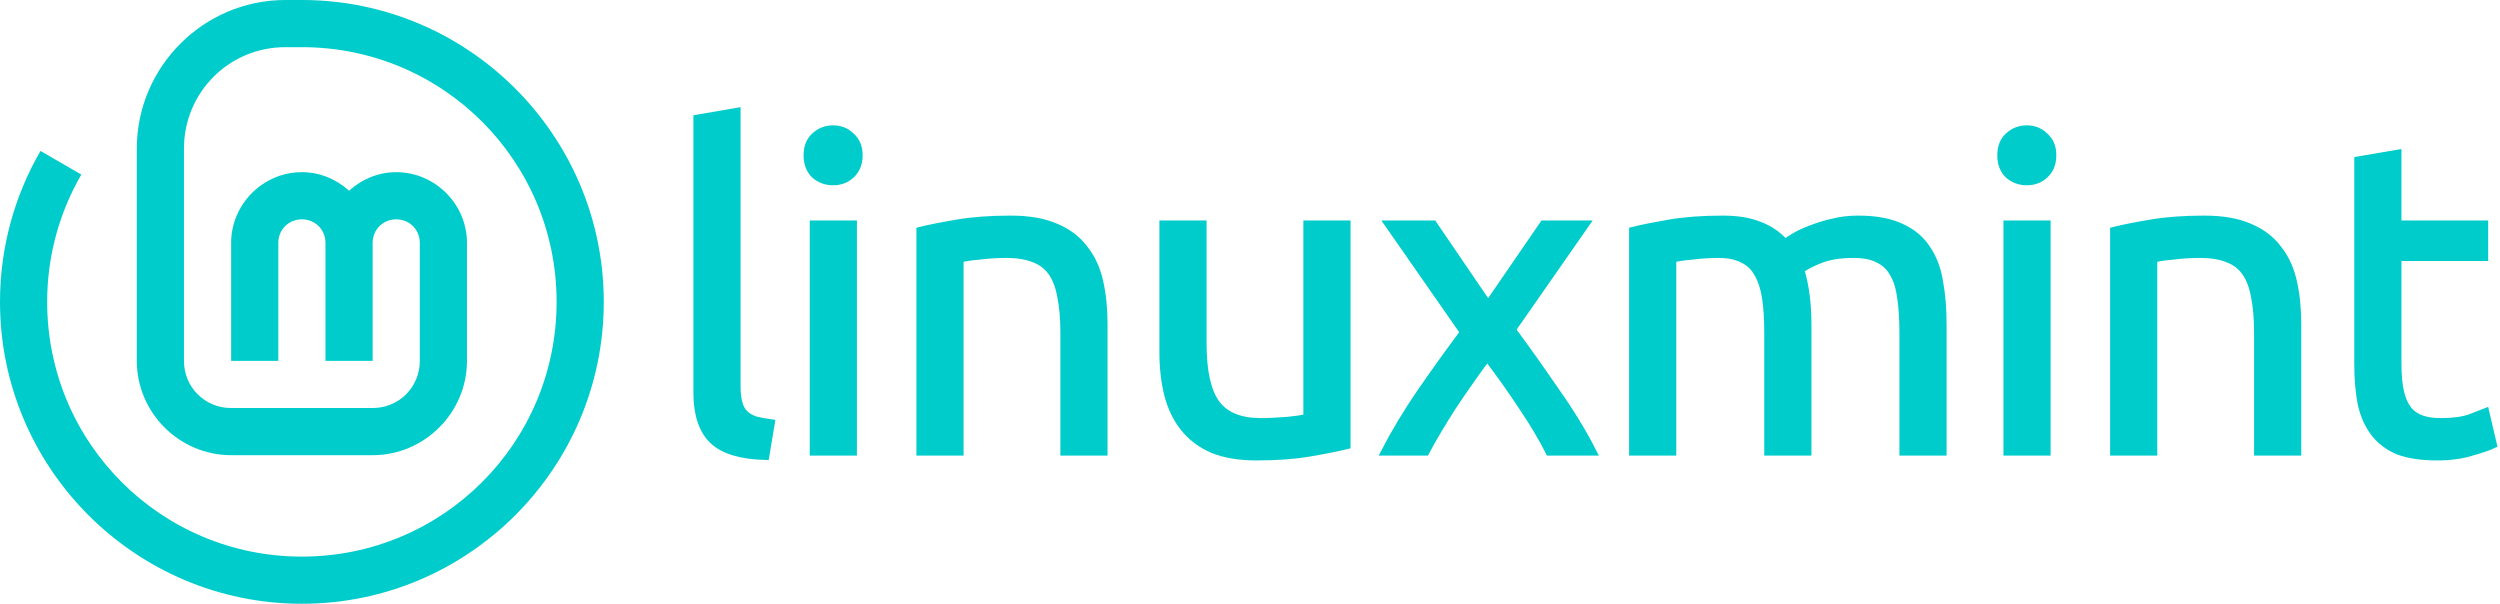
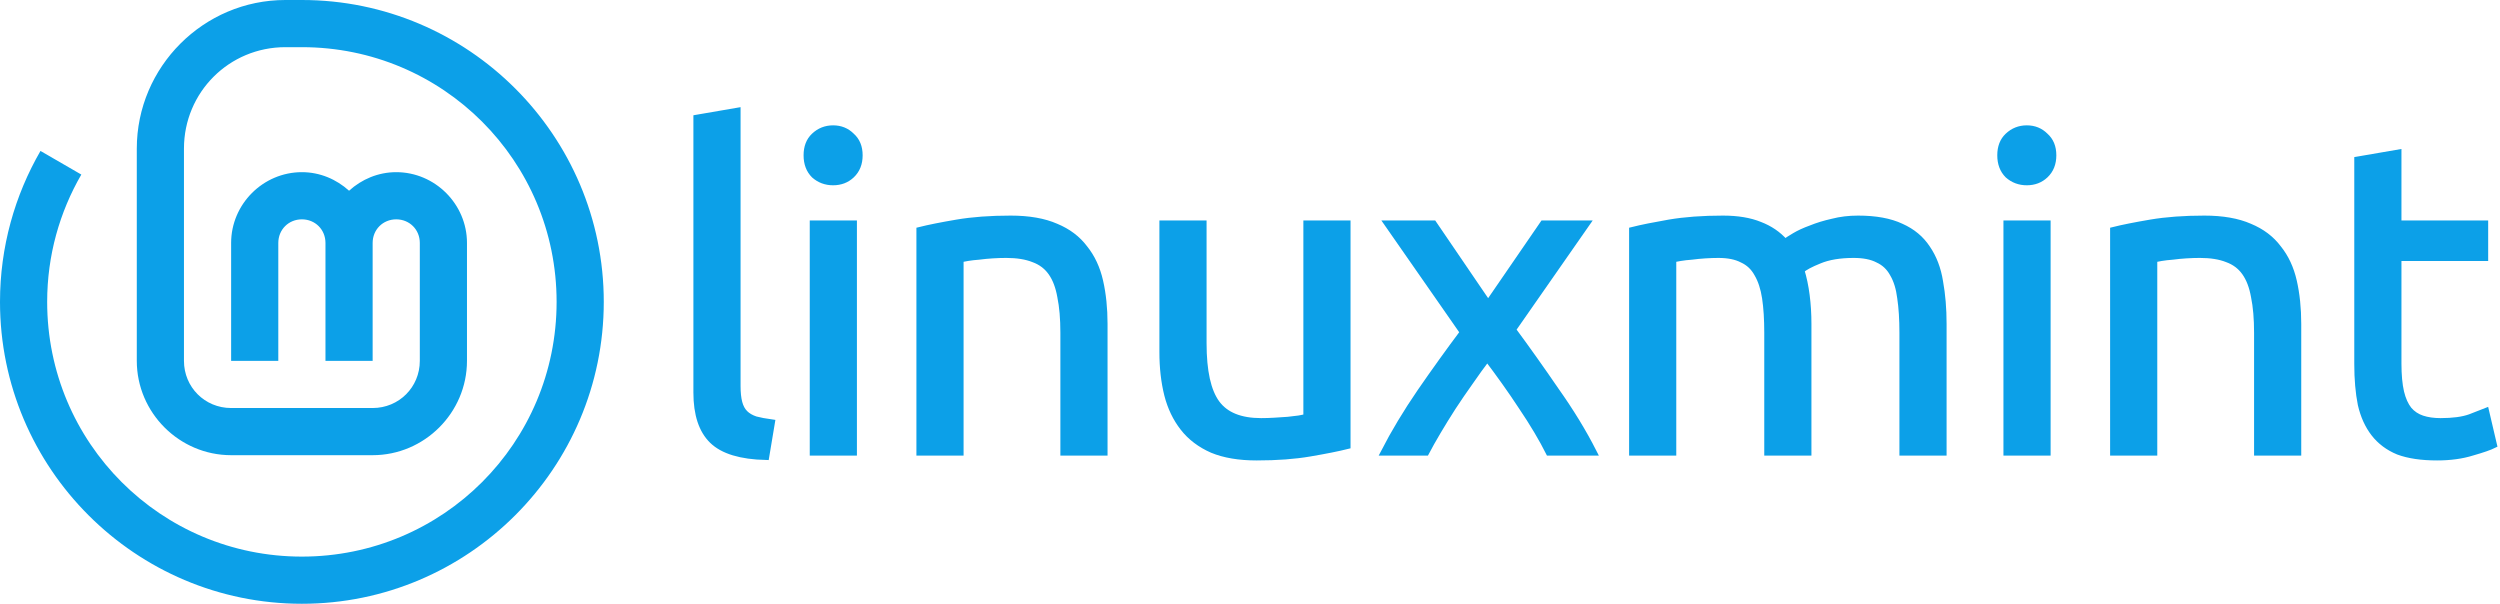
<svg xmlns="http://www.w3.org/2000/svg" width="1060" height="256" viewBox="0 0 1060 256" version="1.1" id="svg5">
  <defs id="defs2" />
  <g id="g923">
-     <path d="m 324.814,193.72 q -16.053,-0.373 -22.773,-6.907 -6.72,-6.533 -6.72,-20.347 V 49.987 l 17.36,-2.987 V 163.667 q 0,4.293 0.747,7.093 0.747,2.8 2.427,4.48 1.68,1.68 4.48,2.613 2.8,0.747 6.907,1.307 z" style="fill:#00cccc;fill-opacity:1;stroke:#00cccc;stroke-width:2.641;stroke-opacity:1" id="path868" />
-     <path d="M 362.014,191.854 H 344.654 V 94.787 h 17.36 z M 353.24,77.24 q -4.667,0 -8.027,-2.987 -3.173,-3.173 -3.173,-8.4 0,-5.227 3.173,-8.213 3.36,-3.173 8.027,-3.173 4.667,0 7.84,3.173 3.36,2.987 3.36,8.213 0,5.227 -3.36,8.4 -3.173,2.987 -7.84,2.987 z" style="fill:#00cccc;fill-opacity:1;stroke:#00cccc;stroke-width:2.641;stroke-opacity:1" id="path870" />
-     <path d="m 389.88,97.587 q 5.973,-1.493 15.867,-3.173 9.893,-1.68 22.773,-1.68 11.573,0 19.227,3.36 7.653,3.173 12.133,9.147 4.667,5.787 6.533,14 1.867,8.213 1.867,18.107 v 54.507 h -17.36 v -50.773 q 0,-8.96 -1.307,-15.307 -1.12,-6.347 -3.92,-10.267 -2.8,-3.92 -7.467,-5.6 -4.667,-1.867 -11.573,-1.867 -2.8,0 -5.787,0.187 -2.987,0.187 -5.787,0.56 -2.613,0.187 -4.853,0.56 -2.053,0.373 -2.987,0.56 v 81.947 h -17.36 z" style="fill:#00cccc;fill-opacity:1;stroke:#00cccc;stroke-width:2.641;stroke-opacity:1" id="path872" />
-     <path d="m 571.307,189.054 q -5.973,1.493 -15.867,3.173 -9.707,1.68 -22.587,1.68 -11.2,0 -18.853,-3.173 -7.653,-3.36 -12.32,-9.333 -4.667,-5.973 -6.72,-14 -2.053,-8.213 -2.053,-18.107 V 94.787 h 17.36 v 50.773 q 0,17.733 5.6,25.387 5.6,7.653 18.853,7.653 2.8,0 5.787,-0.187 2.987,-0.187 5.6,-0.373 2.613,-0.373 4.667,-0.56 2.24,-0.373 3.173,-0.747 V 94.787 h 17.36 z" style="fill:#00cccc;fill-opacity:1;stroke:#00cccc;stroke-width:2.641;stroke-opacity:1" id="path874" />
-     <path d="m 656.727,191.854 q -2.053,-4.107 -5.04,-9.147 -2.987,-5.04 -6.533,-10.267 -3.547,-5.413 -7.28,-10.64 -3.733,-5.227 -7.28,-9.893 -3.547,4.667 -7.28,10.08 -3.733,5.227 -7.28,10.64 -3.36,5.227 -6.347,10.267 -2.987,5.04 -5.04,8.96 h -17.92 q 6.533,-12.693 15.493,-25.76 9.147,-13.253 18.107,-25.2 L 588.22,94.787 h 19.6 l 23.147,33.973 23.333,-33.973 h 18.48 l -31.36,44.987 q 8.96,12.133 18.293,25.76 9.52,13.44 16.053,26.32 z" style="fill:#00cccc;fill-opacity:1;stroke:#00cccc;stroke-width:2.641;stroke-opacity:1" id="path876" />
-     <path d="m 692.06,97.587 q 5.973,-1.493 15.68,-3.173 9.893,-1.68 22.773,-1.68 9.333,0 15.68,2.613 6.347,2.427 10.64,7.28 1.307,-0.933 4.107,-2.613 2.8,-1.68 6.907,-3.173 4.107,-1.68 9.147,-2.8 5.04,-1.307 10.827,-1.307 11.2,0 18.293,3.36 7.093,3.173 11.013,9.147 4.107,5.973 5.413,14.187 1.493,8.213 1.493,17.92 v 54.507 h -17.36 v -50.773 q 0,-8.587 -0.933,-14.747 -0.747,-6.16 -3.173,-10.267 -2.24,-4.107 -6.347,-5.973 -3.92,-2.053 -10.267,-2.053 -8.773,0 -14.56,2.427 -5.6,2.24 -7.653,4.107 1.493,4.853 2.24,10.64 0.747,5.787 0.747,12.133 v 54.507 h -17.36 v -50.773 q 0,-8.587 -0.933,-14.747 -0.933,-6.16 -3.36,-10.267 -2.24,-4.107 -6.347,-5.973 -3.92,-2.053 -10.08,-2.053 -2.613,0 -5.6,0.187 -2.987,0.187 -5.787,0.56 -2.613,0.187 -4.853,0.56 -2.24,0.373 -2.987,0.56 v 81.947 h -17.36 z" style="fill:#00cccc;fill-opacity:1;stroke:#00cccc;stroke-width:2.641;stroke-opacity:1" id="path878" />
-     <path d="M 868.14,191.854 H 850.78 V 94.787 h 17.36 z M 859.367,77.24 q -4.667,0 -8.027,-2.987 -3.173,-3.173 -3.173,-8.4 0,-5.227 3.173,-8.213 3.36,-3.173 8.027,-3.173 4.667,0 7.84,3.173 3.36,2.987 3.36,8.213 0,5.227 -3.36,8.4 -3.173,2.987 -7.84,2.987 z" style="fill:#00cccc;fill-opacity:1;stroke:#00cccc;stroke-width:2.641;stroke-opacity:1" id="path880" />
-     <path d="m 896.007,97.587 q 5.973,-1.493 15.867,-3.173 9.893,-1.68 22.773,-1.68 11.573,0 19.227,3.36 7.653,3.173 12.133,9.147 4.667,5.787 6.533,14 1.867,8.213 1.867,18.107 v 54.507 h -17.36 v -50.773 q 0,-8.96 -1.307,-15.307 -1.12,-6.347 -3.92,-10.267 -2.8,-3.92 -7.467,-5.6 -4.667,-1.867 -11.573,-1.867 -2.8,0 -5.787,0.187 -2.987,0.187 -5.787,0.56 -2.613,0.187 -4.853,0.56 -2.053,0.373 -2.987,0.56 v 81.947 h -17.36 z" style="fill:#00cccc;fill-opacity:1;stroke:#00cccc;stroke-width:2.641;stroke-opacity:1" id="path882" />
-     <path d="m 1016.894,94.787 h 36.773 v 14.56 h -36.773 v 44.8 q 0,7.28 1.12,12.133 1.12,4.667 3.36,7.467 2.24,2.613 5.6,3.733 3.36,1.12 7.84,1.12 7.84,0 12.507,-1.68 4.853,-1.867 6.72,-2.613 l 3.36,14.373 q -2.613,1.307 -9.147,3.173 -6.533,2.053 -14.933,2.053 -9.893,0 -16.427,-2.427 -6.347,-2.613 -10.267,-7.653 -3.92,-5.04 -5.6,-12.32 -1.493,-7.467 -1.493,-17.173 V 67.72 l 17.36,-2.987 z" style="fill:#00cccc;fill-opacity:1;stroke:#00cccc;stroke-width:2.641;stroke-opacity:1" id="path884" />
+     <path d="m 324.814,193.72 q -16.053,-0.373 -22.773,-6.907 -6.72,-6.533 -6.72,-20.347 V 49.987 l 17.36,-2.987 V 163.667 q 0,4.293 0.747,7.093 0.747,2.8 2.427,4.48 1.68,1.68 4.48,2.613 2.8,0.747 6.907,1.307 z" style="fill:#0ca0e8;fill-opacity:1;stroke:#0ca0e8;stroke-width:2.641;stroke-opacity:1" id="path868" />
+     <path d="M 362.014,191.854 H 344.654 V 94.787 h 17.36 z M 353.24,77.24 q -4.667,0 -8.027,-2.987 -3.173,-3.173 -3.173,-8.4 0,-5.227 3.173,-8.213 3.36,-3.173 8.027,-3.173 4.667,0 7.84,3.173 3.36,2.987 3.36,8.213 0,5.227 -3.36,8.4 -3.173,2.987 -7.84,2.987 z" style="fill:#0ca0e8;fill-opacity:1;stroke:#0ca0e8;stroke-width:2.641;stroke-opacity:1" id="path870" />
+     <path d="m 389.88,97.587 q 5.973,-1.493 15.867,-3.173 9.893,-1.68 22.773,-1.68 11.573,0 19.227,3.36 7.653,3.173 12.133,9.147 4.667,5.787 6.533,14 1.867,8.213 1.867,18.107 v 54.507 h -17.36 v -50.773 q 0,-8.96 -1.307,-15.307 -1.12,-6.347 -3.92,-10.267 -2.8,-3.92 -7.467,-5.6 -4.667,-1.867 -11.573,-1.867 -2.8,0 -5.787,0.187 -2.987,0.187 -5.787,0.56 -2.613,0.187 -4.853,0.56 -2.053,0.373 -2.987,0.56 v 81.947 h -17.36 z" style="fill:#0ca0e8;fill-opacity:1;stroke:#0ca0e8;stroke-width:2.641;stroke-opacity:1" id="path872" />
+     <path d="m 571.307,189.054 q -5.973,1.493 -15.867,3.173 -9.707,1.68 -22.587,1.68 -11.2,0 -18.853,-3.173 -7.653,-3.36 -12.32,-9.333 -4.667,-5.973 -6.72,-14 -2.053,-8.213 -2.053,-18.107 V 94.787 h 17.36 v 50.773 q 0,17.733 5.6,25.387 5.6,7.653 18.853,7.653 2.8,0 5.787,-0.187 2.987,-0.187 5.6,-0.373 2.613,-0.373 4.667,-0.56 2.24,-0.373 3.173,-0.747 V 94.787 h 17.36 z" style="fill:#0ca0e8;fill-opacity:1;stroke:#0ca0e8;stroke-width:2.641;stroke-opacity:1" id="path874" />
+     <path d="m 656.727,191.854 q -2.053,-4.107 -5.04,-9.147 -2.987,-5.04 -6.533,-10.267 -3.547,-5.413 -7.28,-10.64 -3.733,-5.227 -7.28,-9.893 -3.547,4.667 -7.28,10.08 -3.733,5.227 -7.28,10.64 -3.36,5.227 -6.347,10.267 -2.987,5.04 -5.04,8.96 h -17.92 q 6.533,-12.693 15.493,-25.76 9.147,-13.253 18.107,-25.2 L 588.22,94.787 h 19.6 l 23.147,33.973 23.333,-33.973 h 18.48 l -31.36,44.987 q 8.96,12.133 18.293,25.76 9.52,13.44 16.053,26.32 z" style="fill:#0ca0e8;fill-opacity:1;stroke:#0ca0e8;stroke-width:2.641;stroke-opacity:1" id="path876" />
+     <path d="m 692.06,97.587 q 5.973,-1.493 15.68,-3.173 9.893,-1.68 22.773,-1.68 9.333,0 15.68,2.613 6.347,2.427 10.64,7.28 1.307,-0.933 4.107,-2.613 2.8,-1.68 6.907,-3.173 4.107,-1.68 9.147,-2.8 5.04,-1.307 10.827,-1.307 11.2,0 18.293,3.36 7.093,3.173 11.013,9.147 4.107,5.973 5.413,14.187 1.493,8.213 1.493,17.92 v 54.507 h -17.36 v -50.773 q 0,-8.587 -0.933,-14.747 -0.747,-6.16 -3.173,-10.267 -2.24,-4.107 -6.347,-5.973 -3.92,-2.053 -10.267,-2.053 -8.773,0 -14.56,2.427 -5.6,2.24 -7.653,4.107 1.493,4.853 2.24,10.64 0.747,5.787 0.747,12.133 v 54.507 h -17.36 v -50.773 q 0,-8.587 -0.933,-14.747 -0.933,-6.16 -3.36,-10.267 -2.24,-4.107 -6.347,-5.973 -3.92,-2.053 -10.08,-2.053 -2.613,0 -5.6,0.187 -2.987,0.187 -5.787,0.56 -2.613,0.187 -4.853,0.56 -2.24,0.373 -2.987,0.56 v 81.947 h -17.36 z" style="fill:#0ca0e8;fill-opacity:1;stroke:#0ca0e8;stroke-width:2.641;stroke-opacity:1" id="path878" />
+     <path d="M 868.14,191.854 H 850.78 V 94.787 h 17.36 z M 859.367,77.24 q -4.667,0 -8.027,-2.987 -3.173,-3.173 -3.173,-8.4 0,-5.227 3.173,-8.213 3.36,-3.173 8.027,-3.173 4.667,0 7.84,3.173 3.36,2.987 3.36,8.213 0,5.227 -3.36,8.4 -3.173,2.987 -7.84,2.987 z" style="fill:#0ca0e8;fill-opacity:1;stroke:#0ca0e8;stroke-width:2.641;stroke-opacity:1" id="path880" />
+     <path d="m 896.007,97.587 q 5.973,-1.493 15.867,-3.173 9.893,-1.68 22.773,-1.68 11.573,0 19.227,3.36 7.653,3.173 12.133,9.147 4.667,5.787 6.533,14 1.867,8.213 1.867,18.107 v 54.507 h -17.36 v -50.773 q 0,-8.96 -1.307,-15.307 -1.12,-6.347 -3.92,-10.267 -2.8,-3.92 -7.467,-5.6 -4.667,-1.867 -11.573,-1.867 -2.8,0 -5.787,0.187 -2.987,0.187 -5.787,0.56 -2.613,0.187 -4.853,0.56 -2.053,0.373 -2.987,0.56 v 81.947 h -17.36 z" style="fill:#0ca0e8;fill-opacity:1;stroke:#0ca0e8;stroke-width:2.641;stroke-opacity:1" id="path882" />
+     <path d="m 1016.894,94.787 h 36.773 v 14.56 h -36.773 v 44.8 q 0,7.28 1.12,12.133 1.12,4.667 3.36,7.467 2.24,2.613 5.6,3.733 3.36,1.12 7.84,1.12 7.84,0 12.507,-1.68 4.853,-1.867 6.72,-2.613 l 3.36,14.373 q -2.613,1.307 -9.147,3.173 -6.533,2.053 -14.933,2.053 -9.893,0 -16.427,-2.427 -6.347,-2.613 -10.267,-7.653 -3.92,-5.04 -5.6,-12.32 -1.493,-7.467 -1.493,-17.173 V 67.72 l 17.36,-2.987 z" style="fill:#0ca0e8;fill-opacity:1;stroke:#0ca0e8;stroke-width:2.641;stroke-opacity:1" id="path884" />
  </g>
-   <path style="color:#000000;fill:#00cccc;fill-opacity:1;stroke:none;stroke-width:0;-inkscape-stroke:none" d="M 121,0 C 86.325,0 58,28.325 58,63 v 90 c 0,21.973 18.027,40 40,40 h 60 c 21.973,0 40,-18.027 40,-40 v -50 c 0,-16.45 -13.55,-30 -30,-30 -7.685,0 -14.667,3.039 -20,7.867 C 142.667,76.039 135.685,73 128,73 111.55,73 98,86.55 98,103 v 50 h 20 v -50 c 0,-5.641 4.359,-10 10,-10 5.641,0 10,4.359 10,10 v 50 h 20 v -50 c 0,-5.641 4.359,-10 10,-10 5.641,0 10,4.359 10,10 v 50 c 0,11.164 -8.836,20 -20,20 H 98 C 86.836,173 78,164.164 78,153 V 63 C 78,39.133 97.133,20 121,20 h 7 c 59.765,0 108,48.235 108,108 0,59.765 -48.235,108 -108,108 C 68.235,236 20,187.765 20,128 20,108.295 25.281,89.912 34.479,74.016 L 17.166,64 C 6.276,82.821 0,104.711 0,128 0,198.574 57.426,256 128,256 198.574,256 256,198.574 256,128 256,57.426 198.574,0 128,0 Z" id="path4193" />
+   <path style="color:#000000;fill:#0ca0e8;fill-opacity:1;stroke:none;stroke-width:0;-inkscape-stroke:none" d="M 121,0 C 86.325,0 58,28.325 58,63 v 90 c 0,21.973 18.027,40 40,40 h 60 c 21.973,0 40,-18.027 40,-40 v -50 c 0,-16.45 -13.55,-30 -30,-30 -7.685,0 -14.667,3.039 -20,7.867 C 142.667,76.039 135.685,73 128,73 111.55,73 98,86.55 98,103 v 50 h 20 v -50 c 0,-5.641 4.359,-10 10,-10 5.641,0 10,4.359 10,10 v 50 h 20 v -50 c 0,-5.641 4.359,-10 10,-10 5.641,0 10,4.359 10,10 v 50 c 0,11.164 -8.836,20 -20,20 H 98 C 86.836,173 78,164.164 78,153 V 63 C 78,39.133 97.133,20 121,20 h 7 c 59.765,0 108,48.235 108,108 0,59.765 -48.235,108 -108,108 C 68.235,236 20,187.765 20,128 20,108.295 25.281,89.912 34.479,74.016 L 17.166,64 C 6.276,82.821 0,104.711 0,128 0,198.574 57.426,256 128,256 198.574,256 256,198.574 256,128 256,57.426 198.574,0 128,0 Z" id="path4193" />
</svg>
